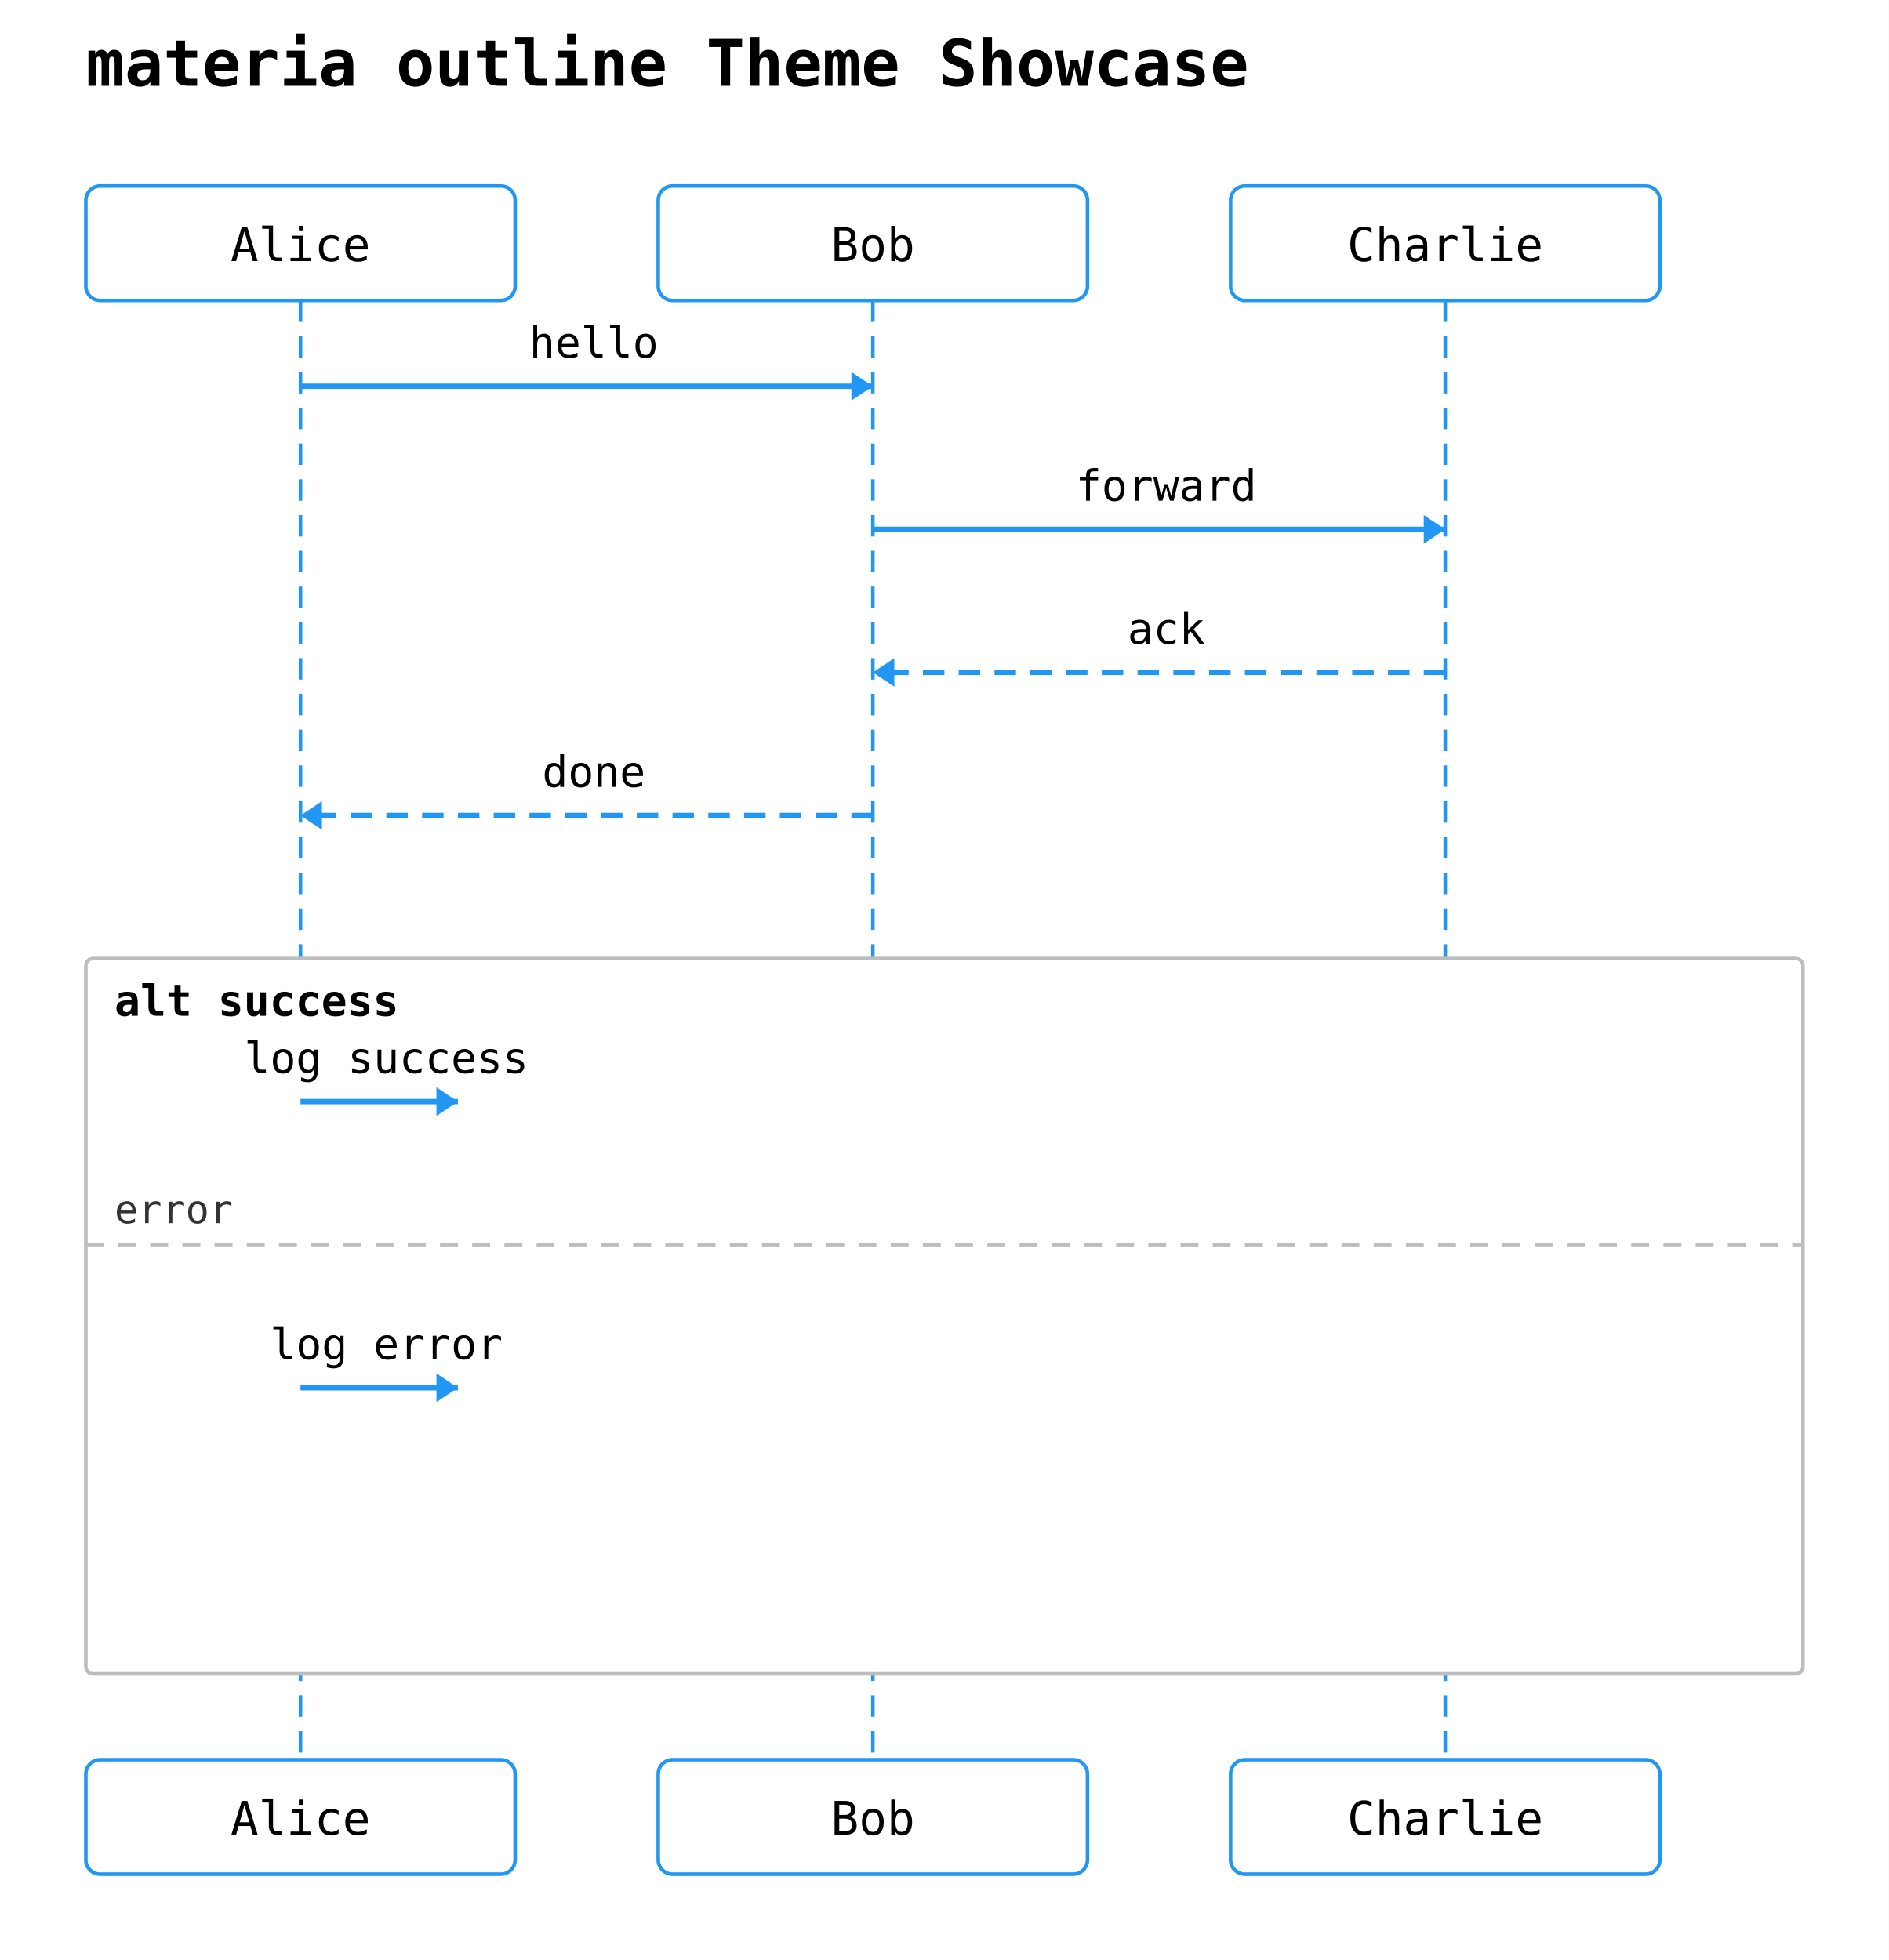
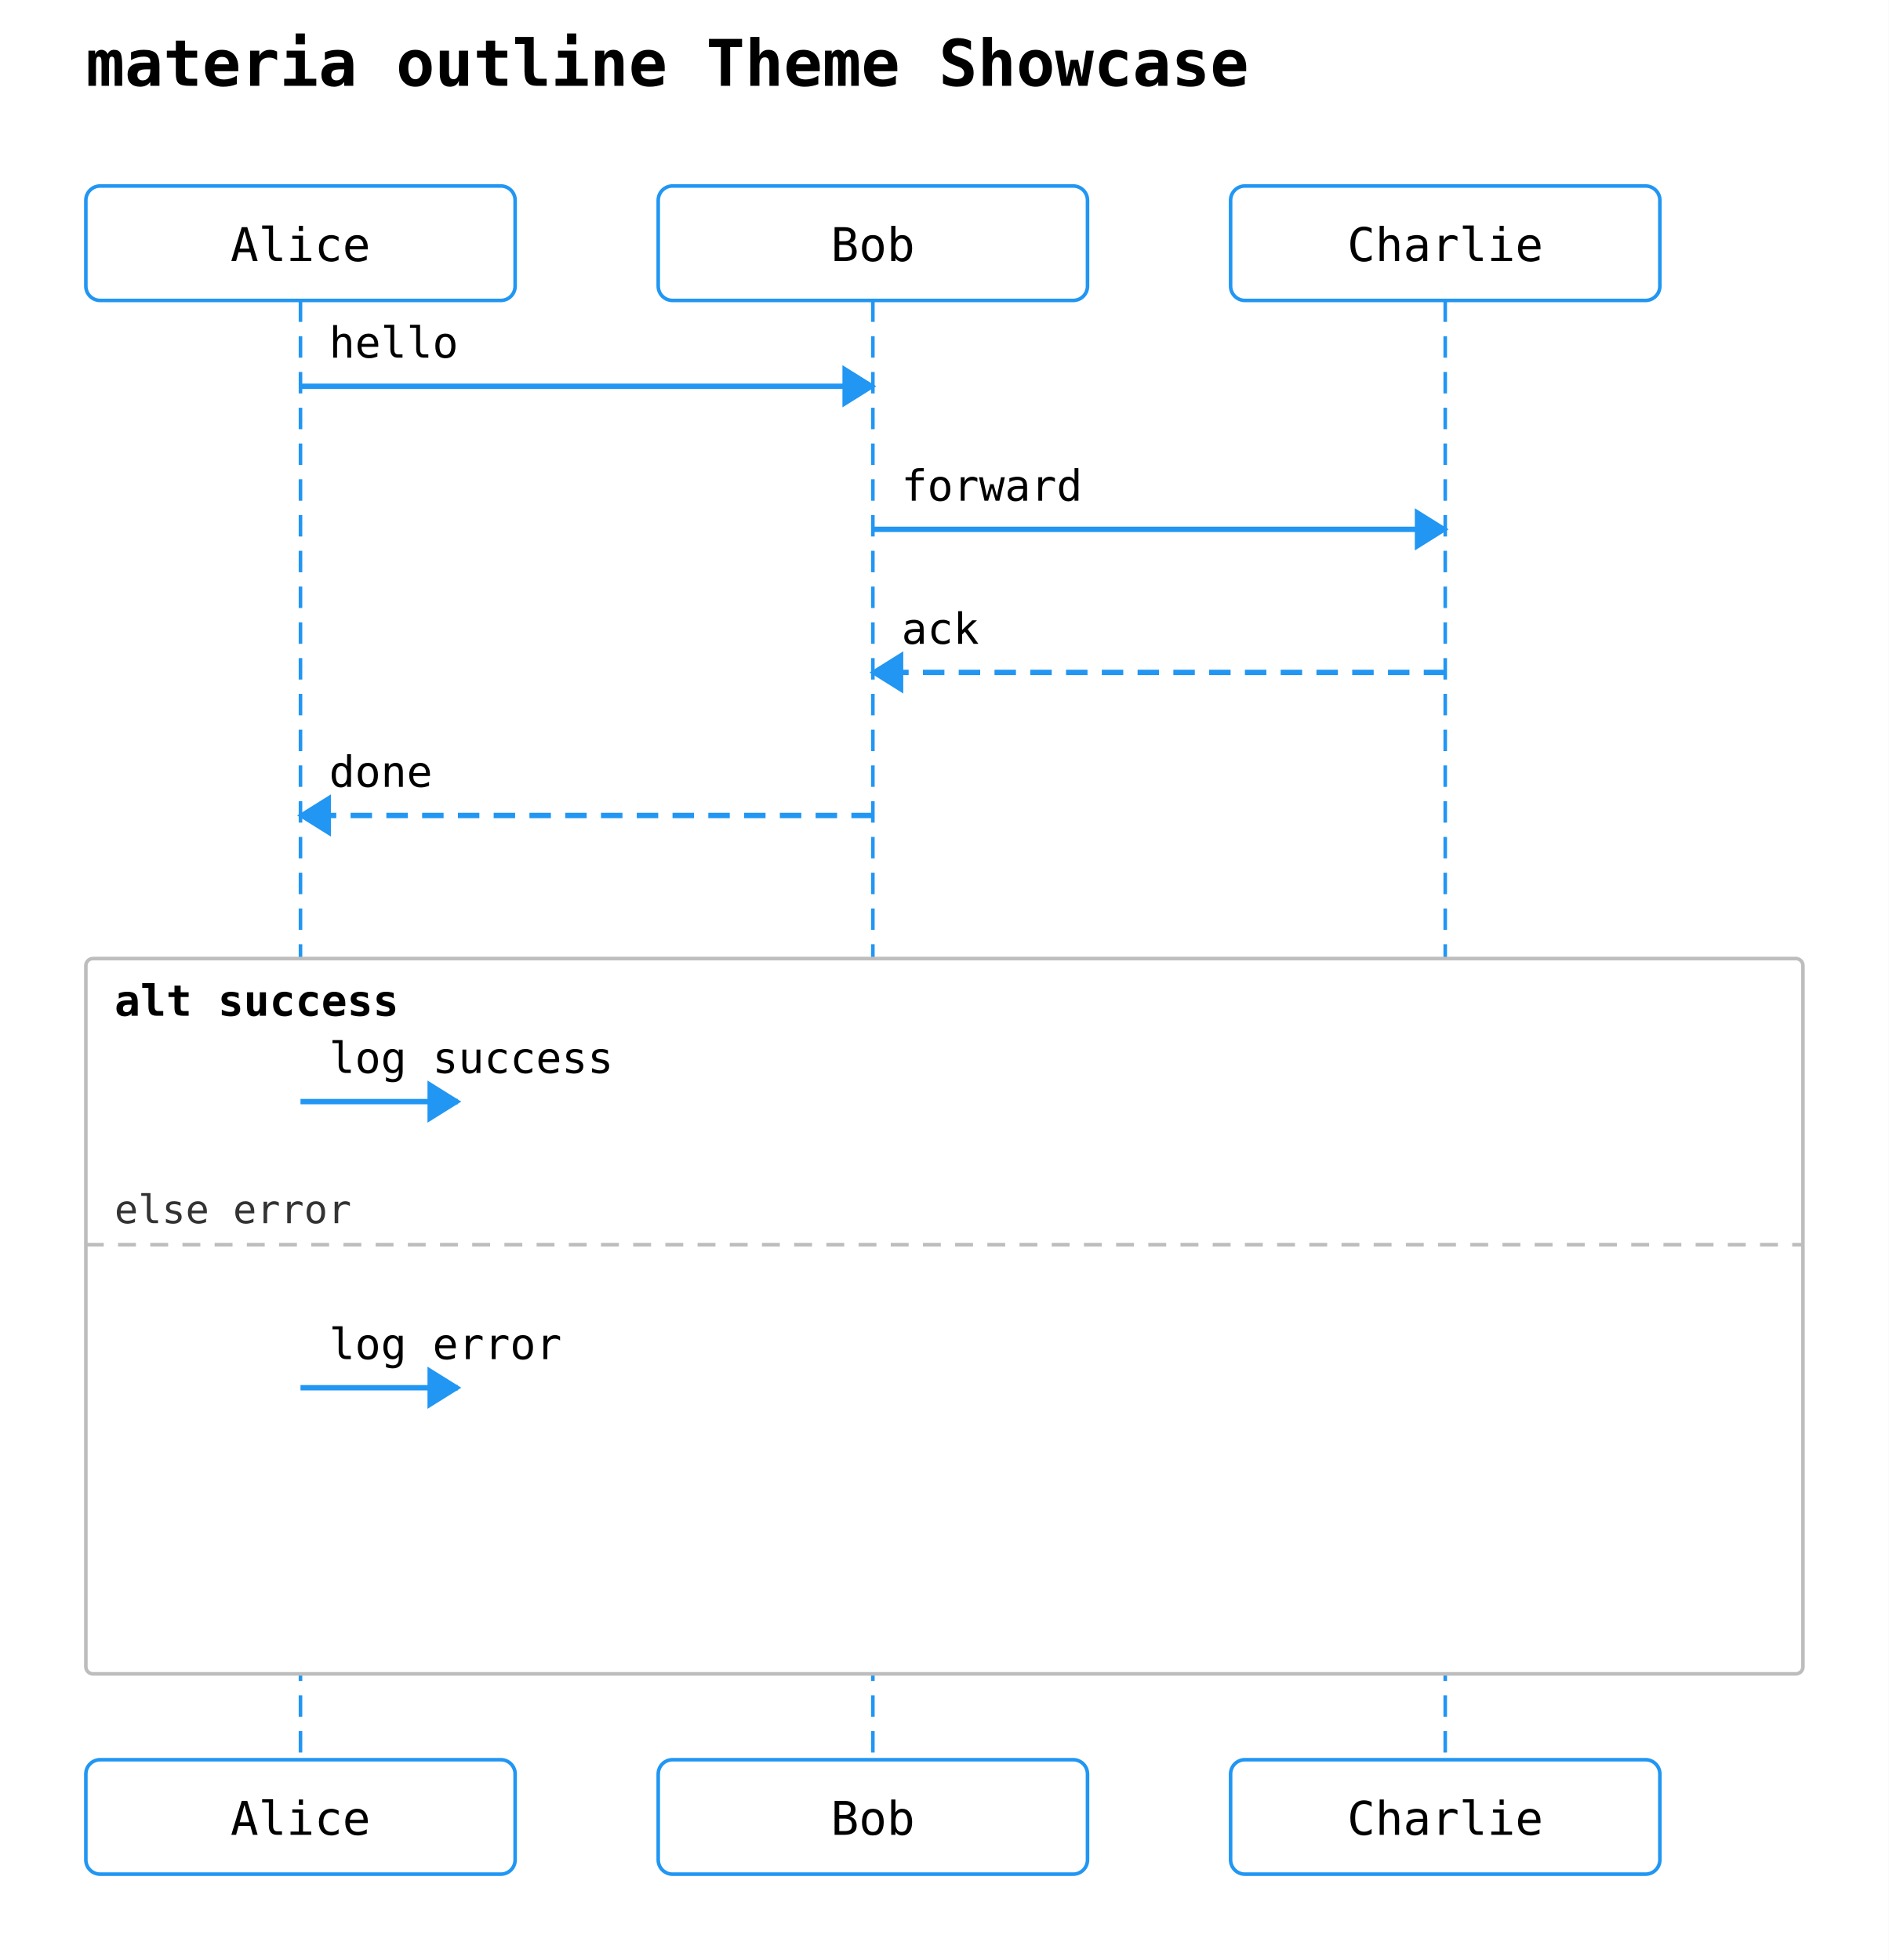
<svg xmlns="http://www.w3.org/2000/svg" width="528" height="548" viewBox="0 0 528 548">
  <rect width="100%" height="100%" fill="white" />
  <text x="24" y="24" font-family="monospace" font-size="18" font-weight="600">materia outline Theme Showcase</text>
  <rect x="24" y="52" width="120" height="32" rx="4" ry="4" fill="#ffffff" stroke="#2196f3" stroke-width="1" />
  <text x="84" y="73" text-anchor="middle" font-family="monospace" font-size="13">Alice</text>
  <rect x="184" y="52" width="120" height="32" rx="4" ry="4" fill="#ffffff" stroke="#2196f3" stroke-width="1" />
  <text x="244" y="73" text-anchor="middle" font-family="monospace" font-size="13">Bob</text>
  <rect x="344" y="52" width="120" height="32" rx="4" ry="4" fill="#ffffff" stroke="#2196f3" stroke-width="1" />
  <text x="404" y="73" text-anchor="middle" font-family="monospace" font-size="13">Charlie</text>
  <line x1="84" y1="84" x2="84" y2="492" stroke="#2196f3" stroke-width="1" stroke-dasharray="6 4" />
  <line x1="244" y1="84" x2="244" y2="492" stroke="#2196f3" stroke-width="1" stroke-dasharray="6 4" />
  <line x1="404" y1="84" x2="404" y2="492" stroke="#2196f3" stroke-width="1" stroke-dasharray="6 4" />
  <rect x="24" y="268" width="480" height="200" rx="2" ry="2" fill="#ffffff" stroke="#bdbdbd" stroke-width="1" />
  <text x="32" y="284" font-family="monospace" font-size="12" font-weight="600">alt success</text>
  <line x1="24" y1="348" x2="504" y2="348" stroke="#bdbdbd" stroke-width="1" stroke-dasharray="5 4" />
-   <text x="32" y="342" font-family="monospace" font-size="11" fill="#333">error</text>
+   <text x="32" y="342" font-family="monospace" font-size="11" fill="#333">else error</text>
  <line x1="84" y1="108" x2="244" y2="108" stroke="#2196f3" stroke-width="1.5" />
-   <polygon points="244,108 238,104 238,112" fill="#2196f3" />
-   <text x="166" y="100" text-anchor="middle" font-family="monospace" font-size="12">hello</text>
+   <polygon points="244,108 236,103 236,113" fill="#2196f3" stroke="#2196f3" stroke-width="1" />
+   <text x="92" y="100" text-anchor="start" font-family="monospace" font-size="12">hello</text>
  <line x1="244" y1="148" x2="404" y2="148" stroke="#2196f3" stroke-width="1.5" />
-   <polygon points="404,148 398,144 398,152" fill="#2196f3" />
-   <text x="326" y="140" text-anchor="middle" font-family="monospace" font-size="12">forward</text>
+   <polygon points="404,148 396,143 396,153" fill="#2196f3" stroke="#2196f3" stroke-width="1" />
+   <text x="252" y="140" text-anchor="start" font-family="monospace" font-size="12">forward</text>
  <line x1="404" y1="188" x2="244" y2="188" stroke="#2196f3" stroke-width="1.5" stroke-dasharray="6 4" />
-   <polygon points="244,188 250,184 250,192" fill="#2196f3" />
-   <text x="326" y="180" text-anchor="middle" font-family="monospace" font-size="12">ack</text>
+   <polygon points="244,188 252,183 252,193" fill="#2196f3" stroke="#2196f3" stroke-width="1" />
+   <text x="252" y="180" text-anchor="start" font-family="monospace" font-size="12">ack</text>
  <line x1="244" y1="228" x2="84" y2="228" stroke="#2196f3" stroke-width="1.5" stroke-dasharray="6 4" />
-   <polygon points="84,228 90,224 90,232" fill="#2196f3" />
-   <text x="166" y="220" text-anchor="middle" font-family="monospace" font-size="12">done</text>
+   <polygon points="84,228 92,223 92,233" fill="#2196f3" stroke="#2196f3" stroke-width="1" />
+   <text x="92" y="220" text-anchor="start" font-family="monospace" font-size="12">done</text>
  <line x1="84" y1="308" x2="128" y2="308" stroke="#2196f3" stroke-width="1.5" />
-   <polygon points="128,308 122,304 122,312" fill="#2196f3" />
-   <text x="108" y="300" text-anchor="middle" font-family="monospace" font-size="12">log success</text>
+   <polygon points="128,308 120,303 120,313" fill="#2196f3" stroke="#2196f3" stroke-width="1" />
+   <text x="92" y="300" text-anchor="start" font-family="monospace" font-size="12">log success</text>
  <line x1="84" y1="388" x2="128" y2="388" stroke="#2196f3" stroke-width="1.5" />
-   <polygon points="128,388 122,384 122,392" fill="#2196f3" />
-   <text x="108" y="380" text-anchor="middle" font-family="monospace" font-size="12">log error</text>
+   <polygon points="128,388 120,383 120,393" fill="#2196f3" stroke="#2196f3" stroke-width="1" />
+   <text x="92" y="380" text-anchor="start" font-family="monospace" font-size="12">log error</text>
  <rect x="24" y="492" width="120" height="32" rx="4" ry="4" fill="#ffffff" stroke="#2196f3" stroke-width="1" />
  <text x="84" y="513" text-anchor="middle" font-family="monospace" font-size="13">Alice</text>
  <rect x="184" y="492" width="120" height="32" rx="4" ry="4" fill="#ffffff" stroke="#2196f3" stroke-width="1" />
  <text x="244" y="513" text-anchor="middle" font-family="monospace" font-size="13">Bob</text>
  <rect x="344" y="492" width="120" height="32" rx="4" ry="4" fill="#ffffff" stroke="#2196f3" stroke-width="1" />
  <text x="404" y="513" text-anchor="middle" font-family="monospace" font-size="13">Charlie</text>
</svg>
